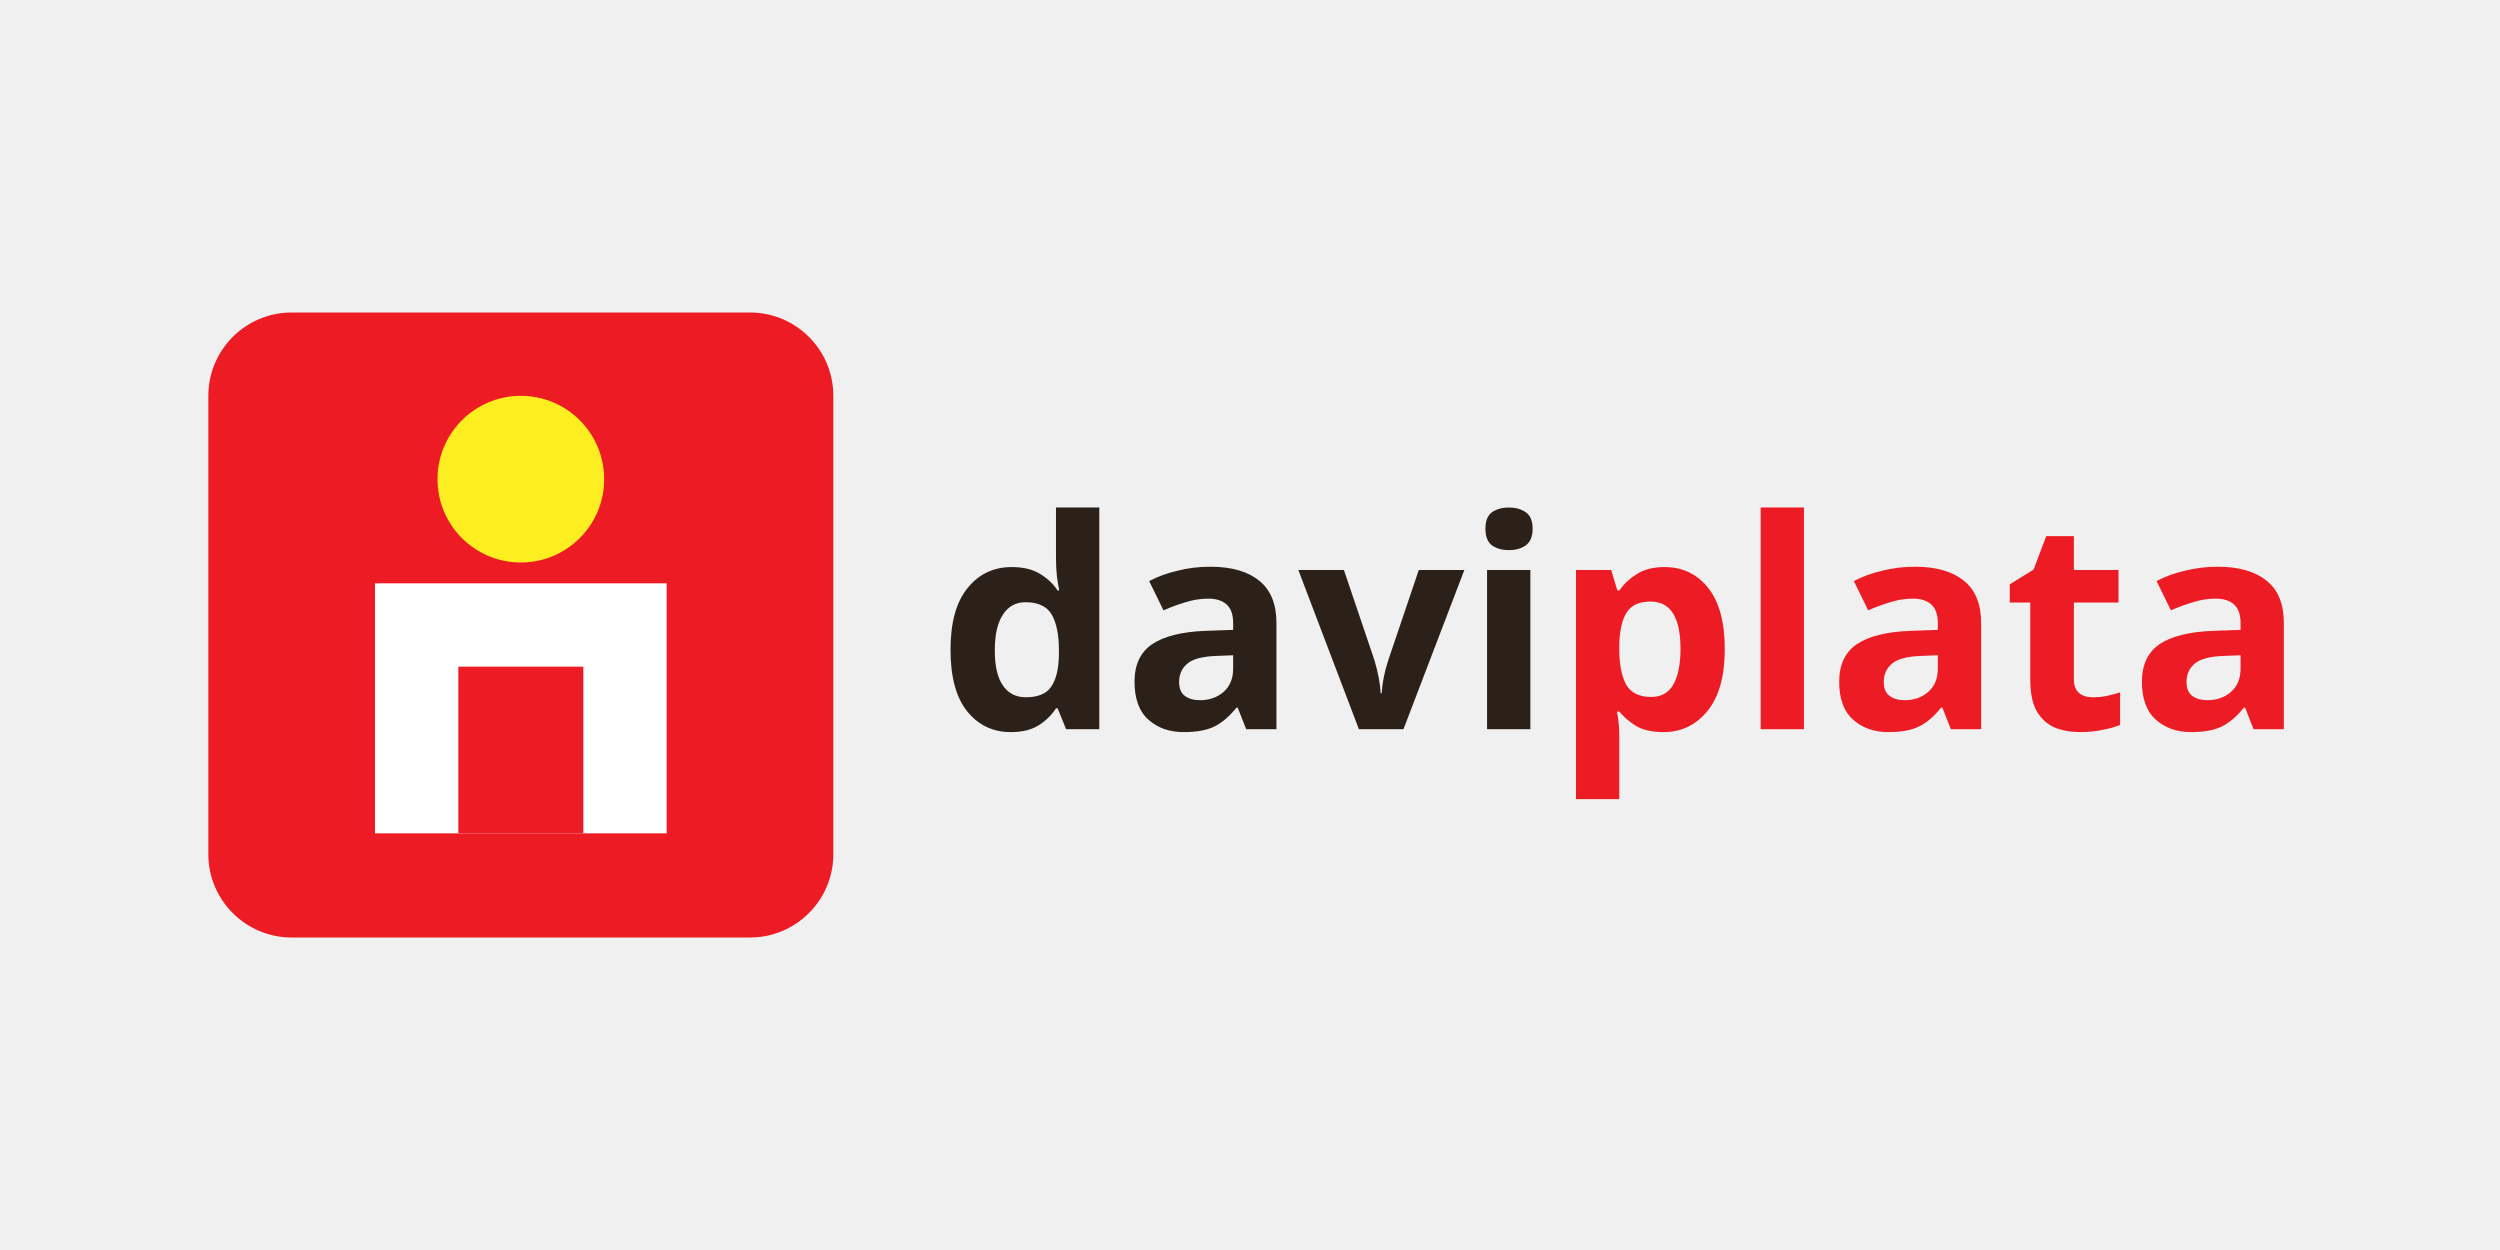
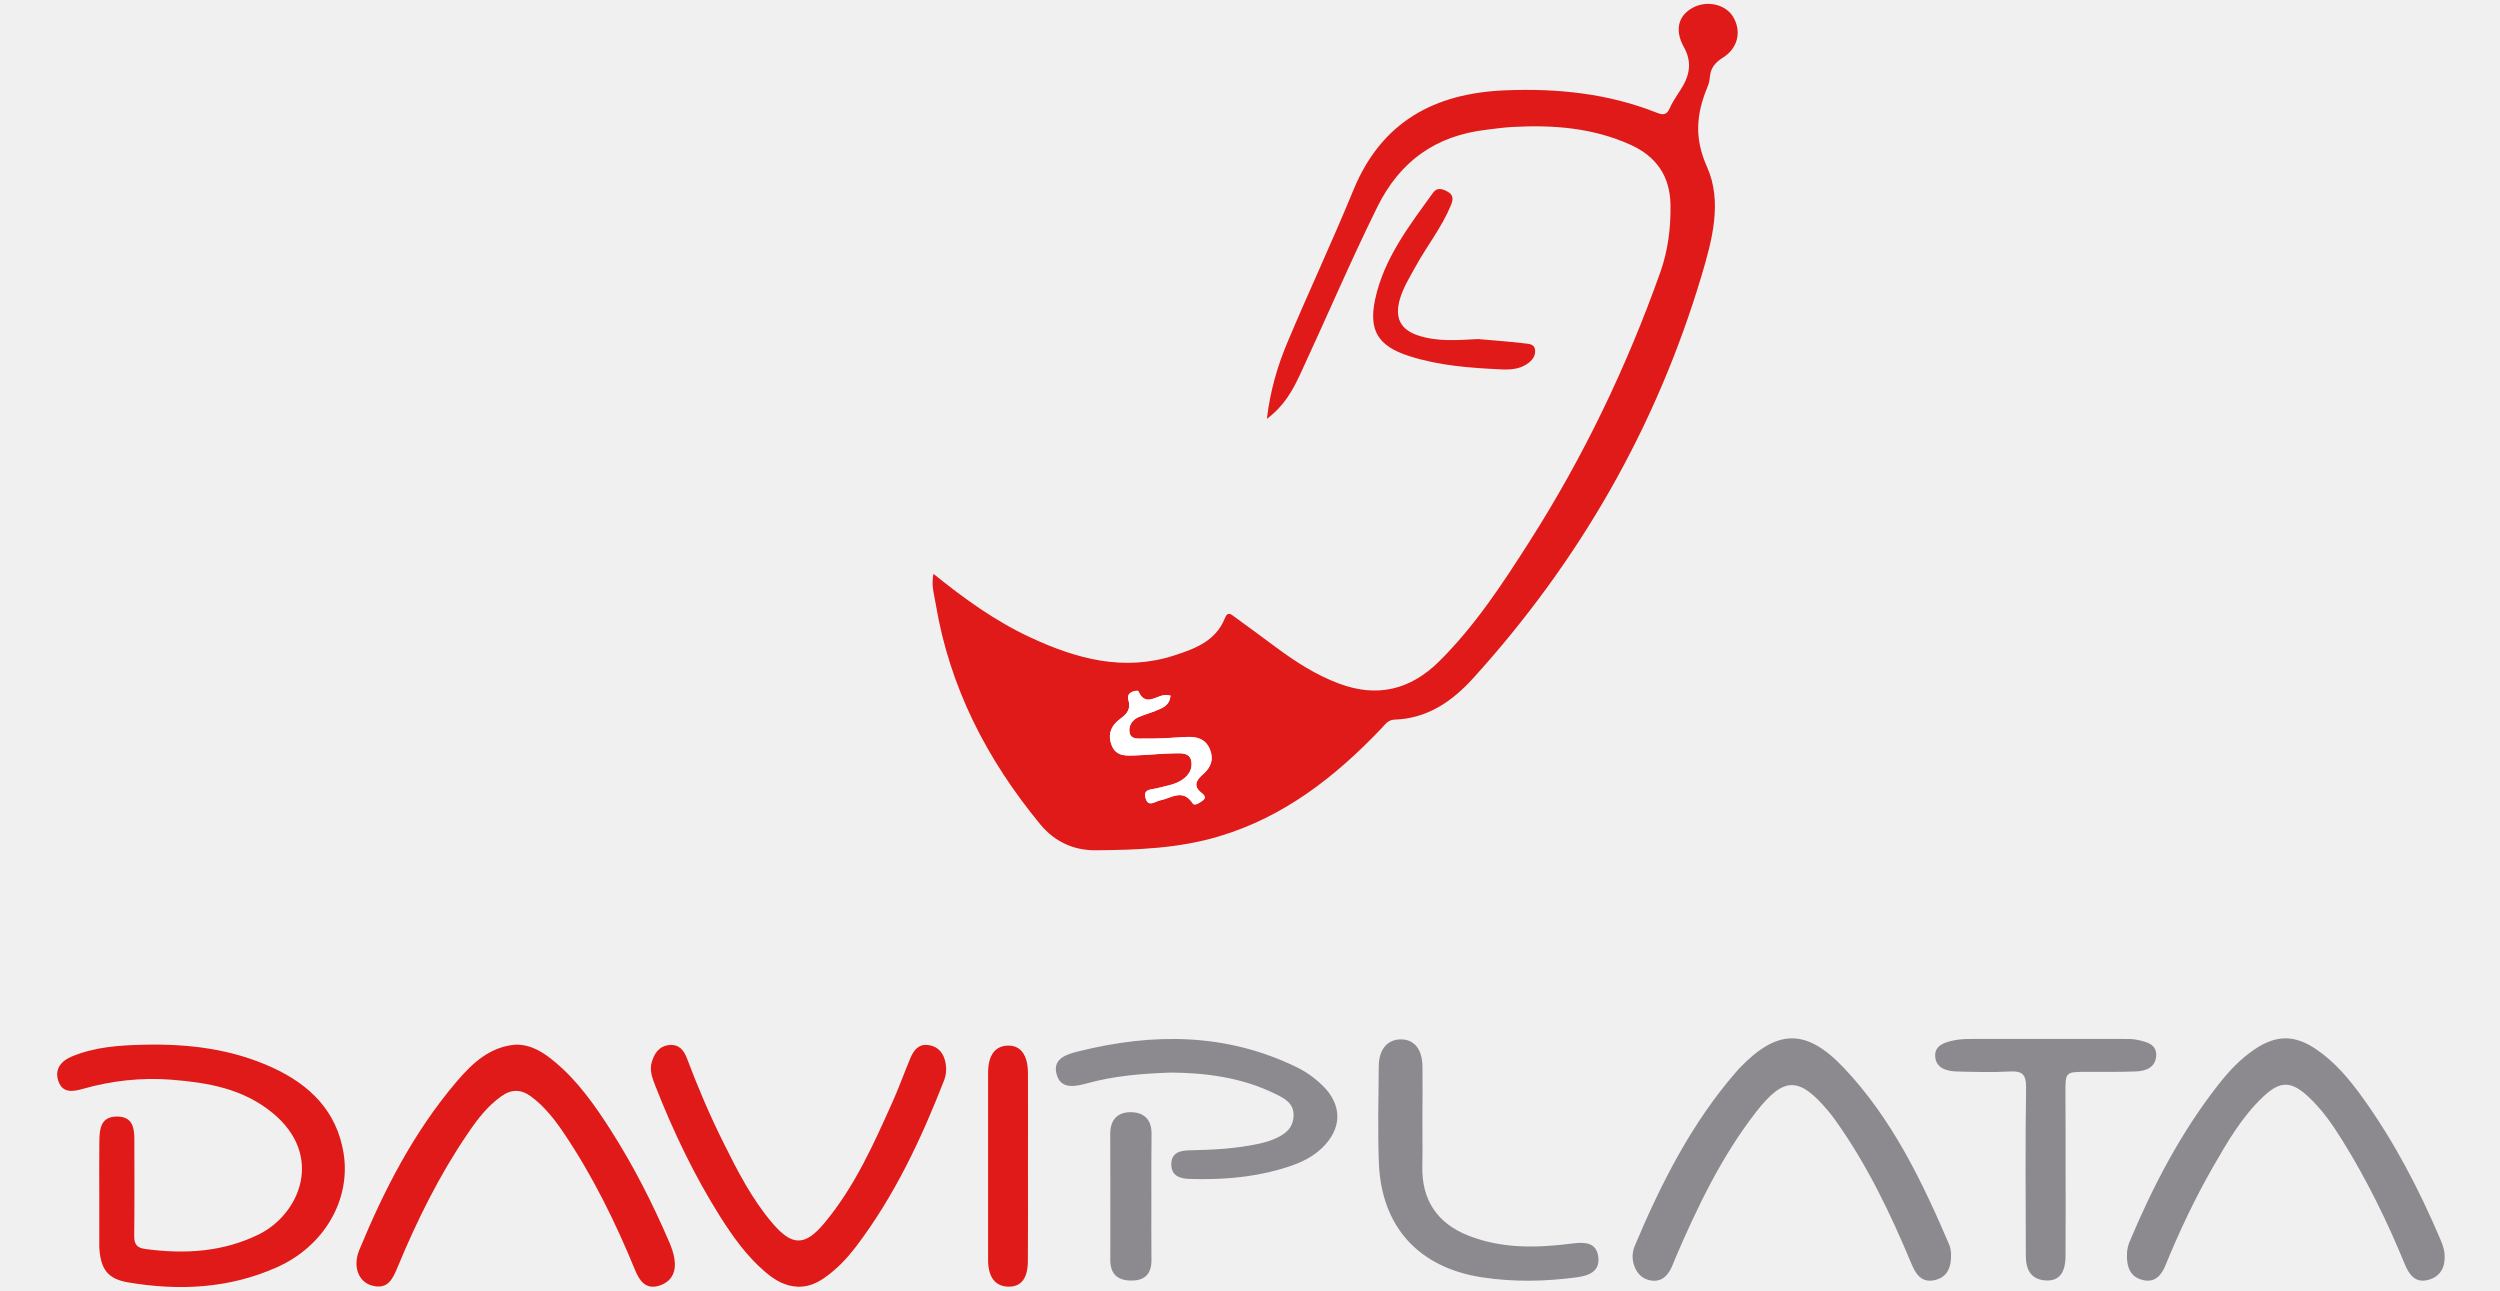
- <svg xmlns="http://www.w3.org/2000/svg" viewBox="0 0 120 60" width="120" height="60">
-   <rect width="120" height="60" fill="none" />
-   <g transform="translate(10, 10)">
-     <rect x="0" y="5" width="30" height="30" rx="4" fill="#ED1C24" />
-     <circle cx="15" cy="13" r="4" fill="#FCEE21" />
-     <path d="M 8,18 L 22,18 L 22,30 L 8,30 Z" fill="#FFFFFF" />
-     <rect x="12" y="22" width="6" height="8" fill="#ED1C24" />
-     <text x="35" y="25" font-family="'Sora', sans-serif" font-size="14" font-weight="700" fill="#2B2118">davi<tspan fill="#ED1C24">plata</tspan>
-     </text>
-   </g>
+ <svg xmlns="http://www.w3.org/2000/svg" height="1291" viewBox="5.88 9.87 291 157.1" width="2500">
+   <path d="m153.43 60.84c.42-3.45 1.29-6.41 2.48-9.25 2.61-6.21 5.48-12.32 8.04-18.56 3.42-8.35 9.89-11.83 18.52-12.17 6.29-.25 12.44.37 18.34 2.7.79.31 1.26.38 1.66-.55.42-.96 1.09-1.81 1.62-2.73.87-1.54 1-3.06.08-4.7-1.14-2.05-.68-3.81 1.09-4.77 1.74-.94 4.01-.42 4.93 1.14 1.03 1.76.57 3.8-1.3 4.96-.93.58-1.46 1.26-1.55 2.33-.03.39-.12.8-.27 1.16-1.35 3.25-1.68 6.2-.08 9.77 1.89 4.22.64 8.89-.66 13.24-5.51 18.45-14.87 34.74-27.79 48.99-2.55 2.81-5.58 4.92-9.58 5.04-.79.03-1.14.6-1.58 1.06-5.6 5.88-11.84 10.78-19.79 13.15-4.89 1.46-9.92 1.65-14.96 1.69-2.74.02-5.04-1.05-6.79-3.18-6.47-7.86-11.01-16.64-12.7-26.77-.19-1.14-.57-2.29-.28-3.69 3.74 3.02 7.53 5.76 11.8 7.74 5.6 2.61 11.36 4.18 17.5 2.19 2.51-.81 5.07-1.75 6.17-4.55.34-.87.78-.43 1.18-.14 1.72 1.24 3.42 2.51 5.13 3.77 2.35 1.74 4.79 3.3 7.56 4.34 4.67 1.76 8.72.75 12.2-2.7 4.36-4.32 7.71-9.44 10.99-14.58 6.57-10.3 11.83-21.26 15.92-32.77.94-2.64 1.28-5.4 1.24-8.21-.06-3.49-1.72-5.88-4.86-7.3-4.59-2.08-9.45-2.44-14.39-2.17-1.06.06-2.11.21-3.16.34-6.14.72-10.51 3.8-13.28 9.42-3.31 6.71-6.23 13.58-9.38 20.35-.93 1.99-1.97 3.87-4.05 5.41zm-11.73 33.67c-.27-.02-.53-.08-.78-.05-1.08.15-2.3 1.4-3.13-.49-.07-.15-1.51.03-1.22 1.01.33 1.13-.1 1.72-.93 2.32-1.12.81-1.64 1.89-1.08 3.28.54 1.36 1.75 1.25 2.86 1.21 1.65-.05 3.29-.24 4.94-.26.74-.01 1.72-.06 1.89 1 .14.92-.32 1.67-1.08 2.2-.95.66-2.09.78-3.17 1.07-.64.17-1.65.06-1.33 1.19.33 1.15 1.14.4 1.74.28 1.37-.26 2.78-1.51 4.01.37.22.34.87-.1 1.22-.37.48-.36.14-.69-.18-.94-1.11-.88-.51-1.62.23-2.27.96-.84 1.3-1.83.81-3.01-.54-1.31-1.65-1.58-2.94-1.5-1.71.1-3.43.23-5.14.19-.61-.01-1.63.18-1.72-.88-.06-.78.38-1.41 1.11-1.73.66-.29 1.37-.48 2.04-.75.84-.34 1.76-.64 1.85-1.87zm-130.35 60.54c0-2.12-.02-4.24.01-6.37.02-1.45.18-2.93 2.13-2.94s2.13 1.41 2.13 2.91c0 3.85.03 7.69-.02 11.54-.01 1.04.25 1.52 1.36 1.67 4.76.64 9.39.38 13.77-1.76 5.01-2.45 8.06-9.62 1.67-14.83-3.6-2.94-7.85-3.66-12.24-4.01-3.66-.29-7.27.11-10.8 1.11-1.24.35-2.47.55-2.99-.95-.49-1.44.34-2.45 1.62-2.98 2.8-1.17 5.78-1.37 8.77-1.44 5.42-.13 10.73.51 15.7 2.8 4.51 2.08 7.79 5.27 8.62 10.4.91 5.66-2.36 11.32-8.11 13.88-5.82 2.6-11.93 2.89-18.12 1.84-2.46-.42-3.31-1.59-3.49-4.11-.01-.13-.01-.27-.01-.4v-6.36zm50.69-18.06c1.96-.01 3.44 1 4.82 2.16 2.77 2.33 4.82 5.26 6.75 8.28 2.78 4.36 5.11 8.94 7.14 13.69.26.6.47 1.24.58 1.88.26 1.55-.25 2.8-1.81 3.31-1.65.54-2.43-.57-2.97-1.89-2.39-5.82-5.15-11.45-8.68-16.68-1.11-1.65-2.33-3.21-3.95-4.42-1.22-.91-2.39-.94-3.64-.05-1.71 1.21-2.95 2.85-4.1 4.55-3.44 5.05-6.13 10.49-8.47 16.11-.6 1.45-1.19 2.97-3.24 2.36-1.61-.48-2.29-2.34-1.48-4.31 3.04-7.36 6.66-14.41 11.87-20.52 1.9-2.22 4.02-4.22 7.18-4.47z" fill="#e01a19" />
+   <path d="m236.69 162.37c.06 1.82-.51 2.97-2.05 3.29-1.56.32-2.25-.76-2.77-2-2.55-6.12-5.41-12.09-9.29-17.51-.27-.38-.55-.75-.85-1.1-3.53-4.19-5.37-4.2-8.73.09-4.23 5.43-7.17 11.58-9.87 17.86-.18.43-.33.87-.54 1.28-.5.95-1.22 1.59-2.38 1.42-1.1-.16-1.77-.88-2.1-1.88-.25-.77-.23-1.57.09-2.34 3.2-7.6 6.9-14.91 12.36-21.2.13-.15.26-.3.4-.44 4.57-4.76 8.09-4.86 12.65-.06 5.89 6.21 9.54 13.8 12.86 21.56.18.4.19.89.22 1.03zm21.42-.23c.01-.04.08-.65.31-1.18 2.86-6.8 6.25-13.31 10.83-19.14 1.27-1.62 2.68-3.13 4.41-4.28 2.69-1.79 4.9-1.75 7.56.08 2.22 1.53 3.92 3.57 5.48 5.72 3.9 5.4 6.95 11.27 9.55 17.38.23.54.44 1.13.49 1.7.14 1.56-.43 2.8-2.02 3.21-1.54.39-2.28-.64-2.81-1.91-2.14-5.22-4.62-10.27-7.59-15.06-1.19-1.92-2.48-3.77-4.14-5.32-2.07-1.93-3.41-1.98-5.49-.03-2.59 2.44-4.36 5.49-6.11 8.54-2.21 3.86-4.11 7.86-5.79 11.98-.49 1.19-1.25 2.14-2.69 1.82-1.51-.33-2.13-1.44-1.99-3.51z" fill="#8c8a8e" />
+   <path d="m96.41 166.45c-1.62-.04-2.9-.83-4.08-1.85-2.19-1.88-3.85-4.2-5.38-6.61-3.19-5.05-5.75-10.42-7.93-15.97-.36-.93-.74-1.88-.44-2.9.32-1.06.88-1.95 2.13-2.08 1.22-.12 1.79.66 2.17 1.66 1.33 3.53 2.81 7 4.5 10.37 1.68 3.38 3.41 6.74 5.88 9.64 2.37 2.78 3.94 2.84 6.27.06 3.75-4.47 6.09-9.75 8.44-15.01.75-1.69 1.37-3.44 2.09-5.15.41-.97 1.03-1.76 2.24-1.56 1.2.19 1.81 1.02 2.03 2.15.14.72.09 1.45-.18 2.15-2.8 7.17-6.06 14.11-10.76 20.28-1.01 1.32-2.15 2.53-3.5 3.52-1.03.78-2.15 1.33-3.48 1.3z" fill="#e01a19" />
+   <path d="m141.71 140.39c-3.67.13-6.88.42-10.05 1.28-1.4.38-3.35.9-3.84-1.17-.44-1.87 1.33-2.36 2.76-2.71 9-2.23 17.84-2.23 26.39 1.9 1.21.58 2.29 1.35 3.24 2.28 2.45 2.39 2.39 5.27-.11 7.64-1.44 1.37-3.25 2.03-5.1 2.56-3.61 1.03-7.3 1.28-11.03 1.16-1.15-.04-2.18-.4-2.17-1.78.01-1.41 1.06-1.68 2.21-1.7 2.85-.05 5.7-.2 8.5-.81.58-.13 1.16-.29 1.71-.52 1.26-.53 2.38-1.22 2.46-2.81s-1.11-2.19-2.23-2.73c-4.16-2.05-8.62-2.56-12.74-2.59zm30.65 5.85c0 1.86.03 3.71-.01 5.57-.08 4.09 1.81 6.93 5.63 8.43 4.08 1.6 8.3 1.5 12.54.96 1.53-.19 2.99-.22 3.24 1.6.24 1.78-1.12 2.31-2.65 2.51-3.83.51-7.65.58-11.48 0-7.72-1.18-12.29-6.16-12.57-13.99-.14-3.9-.05-7.82-.01-11.73.02-2.06 1.09-3.26 2.72-3.24 1.62.02 2.57 1.2 2.6 3.33.02 2.19 0 4.38-.01 6.56zm78.27 6.13c0 3.45.02 6.9-.01 10.34-.01 2.06-.79 3.05-2.36 2.98-1.87-.09-2.47-1.36-2.47-2.98-.02-6.83-.07-13.66.03-20.49.02-1.61-.47-2.05-2.01-1.96-2.12.12-4.24.05-6.37 0-1.26-.03-2.58-.38-2.68-1.82-.1-1.39 1.21-1.75 2.34-1.98.64-.13 1.31-.16 1.97-.16 6.17-.01 12.34-.01 18.51 0 .6 0 1.21-.02 1.78.11 1.1.25 2.4.5 2.29 1.99-.1 1.36-1.25 1.81-2.45 1.85-1.99.08-3.98.05-5.97.05-2.62.01-2.62 0-2.62 2.53.02 3.18.02 6.36.02 9.54z" fill="#8c8a8e" />
+   <path d="m124.36 151.99c0 3.77.02 7.54-.01 11.31-.01 2.17-.83 3.19-2.42 3.14-1.55-.05-2.42-1.16-2.42-3.23-.01-7.61-.01-15.22 0-22.83 0-2.09.86-3.23 2.38-3.27 1.57-.05 2.46 1.12 2.47 3.36.02 3.84 0 7.68 0 11.52zm54.76-100.86c1.91.17 3.82.3 5.73.53.46.06 1.15.07 1.22.79.07.64-.25 1.15-.74 1.54-1 .81-2.26.89-3.41.83-3.77-.18-7.54-.45-11.17-1.62-3.77-1.21-4.96-3.1-4.14-6.91 1.07-4.99 4.15-8.95 7.05-12.97.5-.7 1.17-.46 1.78-.12.74.41.67.98.37 1.69-1.09 2.65-2.9 4.89-4.26 7.38-.73 1.33-1.55 2.62-1.96 4.1-.6 2.19.09 3.6 2.24 4.32 2.37.79 4.84.57 7.29.44z" fill="#e01a19" />
+   <path d="m139.38 155.61c0 2.52-.02 5.04.01 7.56.01 1.62-.72 2.51-2.36 2.53-1.67.03-2.65-.72-2.65-2.48 0-5.11.02-10.21-.01-15.32-.01-1.73.85-2.69 2.48-2.69 1.61 0 2.57.89 2.55 2.64-.04 2.58-.02 5.17-.02 7.76z" fill="#8c8a8e" />
+   <path d="m141.7 94.51c-.08 1.22-1 1.53-1.85 1.88-.67.27-1.38.46-2.04.75-.72.32-1.17.95-1.11 1.73.09 1.07 1.11.87 1.72.88 1.71.04 3.43-.09 5.14-.19 1.29-.07 2.4.19 2.94 1.5.48 1.18.15 2.17-.81 3.01-.74.65-1.34 1.39-.23 2.27.32.25.65.58.18.94-.35.26-1 .7-1.22.37-1.23-1.88-2.64-.63-4.01-.37-.6.12-1.41.87-1.74-.28-.32-1.13.69-1.02 1.33-1.19 1.08-.29 2.22-.41 3.17-1.07.76-.53 1.23-1.27 1.08-2.2-.17-1.06-1.15-1.01-1.89-1-1.65.01-3.29.21-4.94.26-1.11.03-2.32.14-2.86-1.21-.56-1.39-.04-2.47 1.08-3.28.83-.6 1.26-1.19.93-2.32-.28-.98 1.16-1.16 1.22-1.01.84 1.88 2.06.63 3.13.49.25-.04.5.02.78.04z" fill="#fff" />
</svg>
